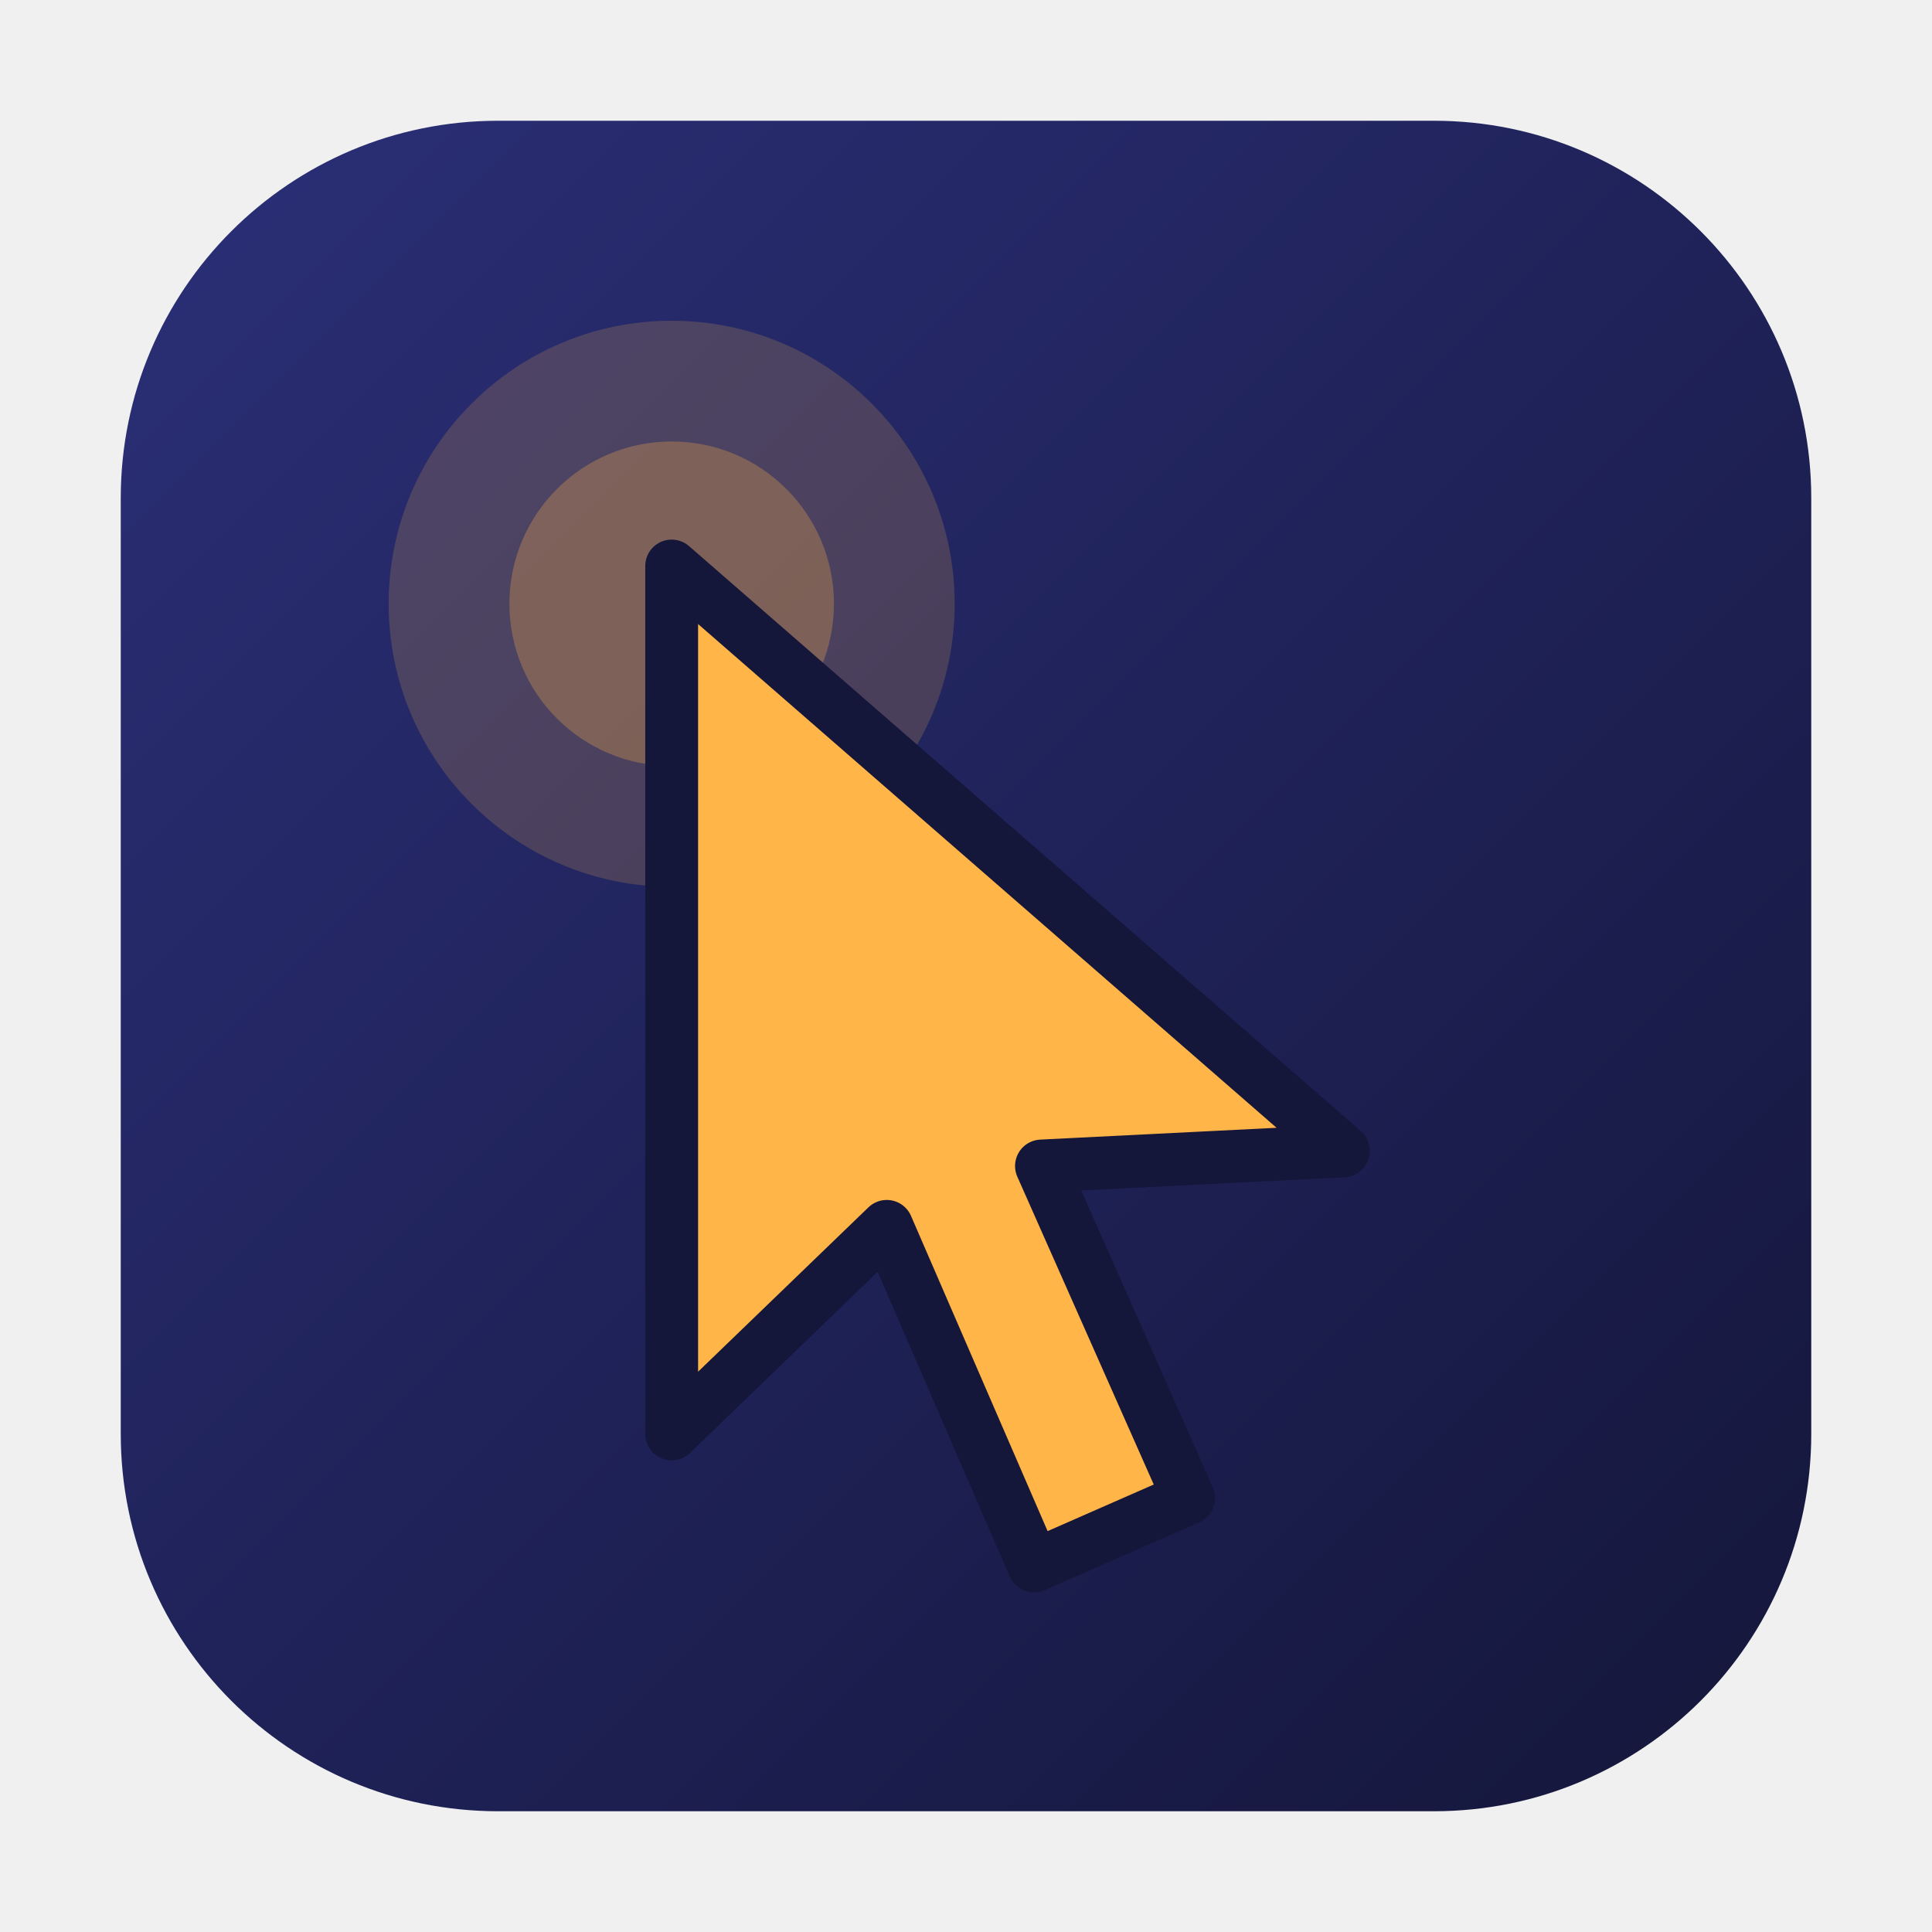
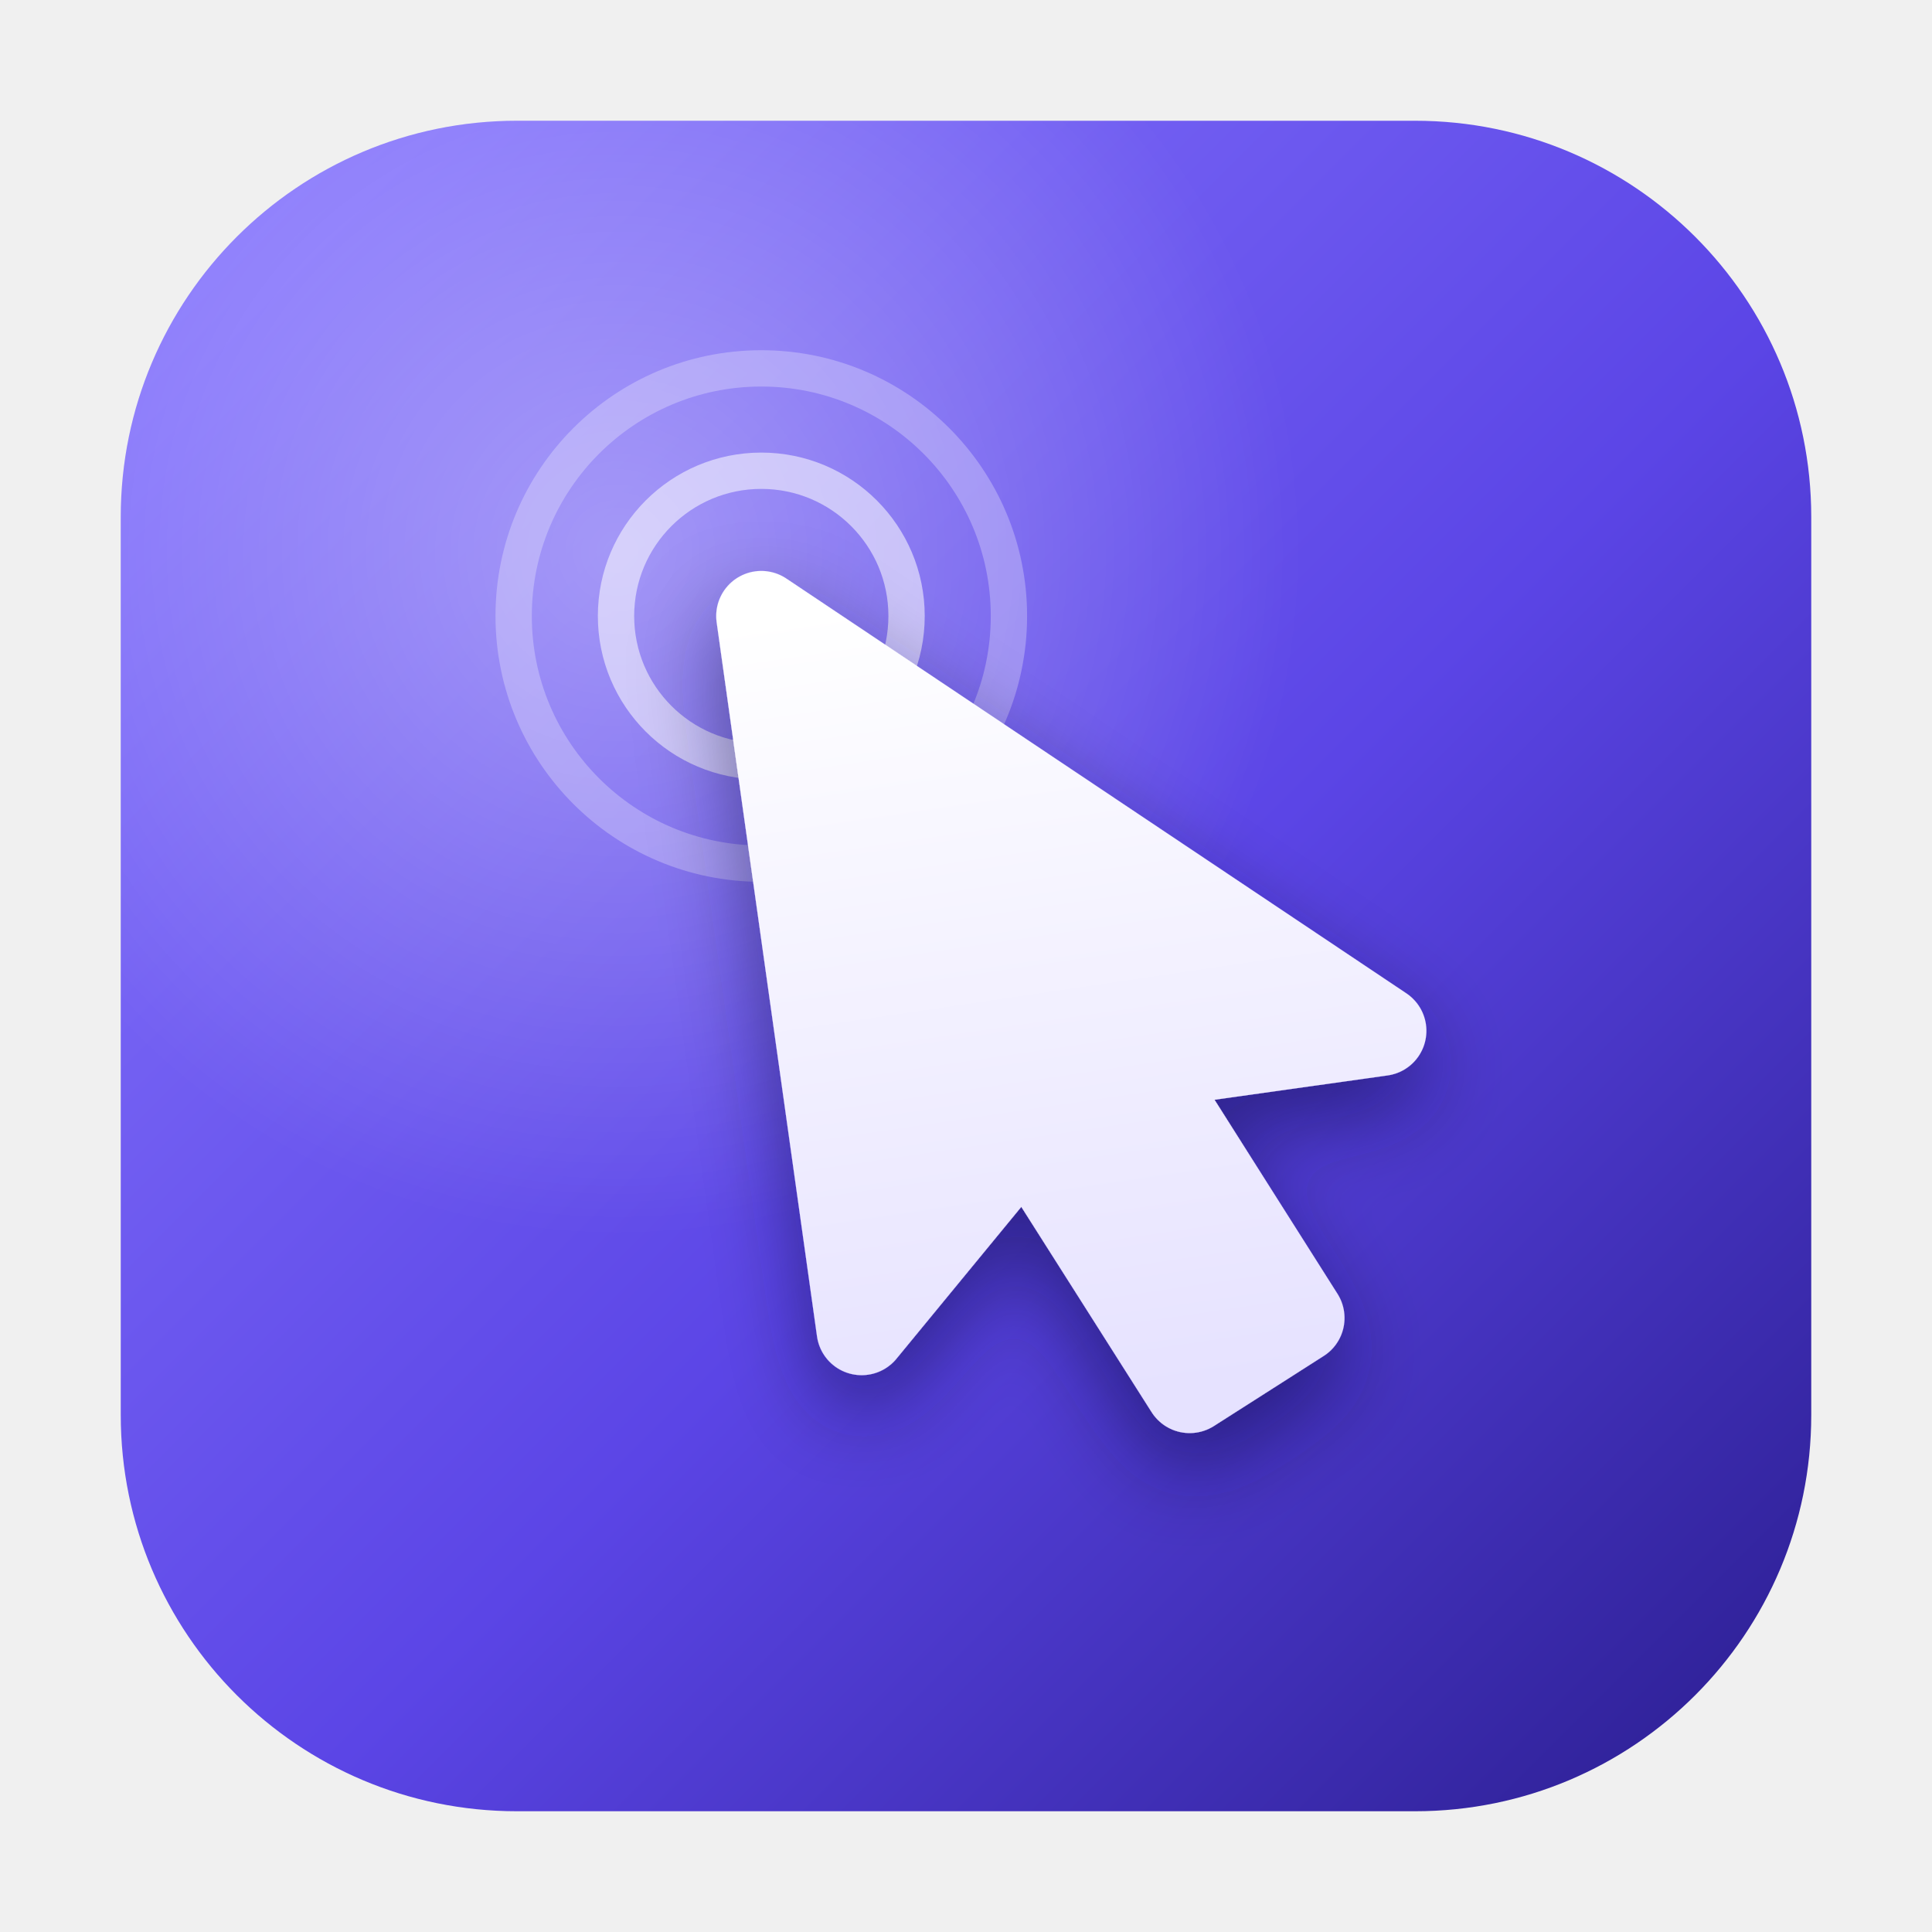
<svg xmlns="http://www.w3.org/2000/svg" viewBox="0 0 1024 1024">
  <defs>
-     <linearGradient id="bg" x1="0" y1="0" x2="1" y2="1">
-       <stop offset="0" stop-color="#2b2f77" />
-       <stop offset="1" stop-color="#14163a" />
+     <linearGradient id="vio" x1="0" y1="0" x2="1" y2="1">
+       <stop offset="0" stop-color="#8b7bff" />
+       <stop offset="0.55" stop-color="#5b45e6" />
+       <stop offset="1" stop-color="#2a1d8f" />
    </linearGradient>
+     <linearGradient id="white" x1="0" y1="0" x2="0" y2="1">
+       <stop offset="0" stop-color="#ffffff" />
+       <stop offset="1" stop-color="#e6e2ff" />
+     </linearGradient>
+     <filter id="sh" x="-30%" y="-30%" width="160%" height="160%">
+       <feDropShadow dx="0" dy="22" stdDeviation="26" flood-color="#0b0630" flood-opacity="0.45" />
+     </filter>
+     <radialGradient id="glow" cx="0.5" cy="0.5" r="0.5">
+       <stop offset="0" stop-color="#ffffff" stop-opacity="0.35" />
+       <stop offset="1" stop-color="#ffffff" stop-opacity="0" />
+     </radialGradient>
  </defs>
-   <rect x="64" y="64" width="896" height="896" rx="200" fill="url(#bg)" />
-   <circle cx="356" cy="320" r="150" fill="#ffb547" opacity="0.18" />
-   <circle cx="356" cy="320" r="86" fill="#ffb547" opacity="0.28" />
-   <path d="M356 300 L356 760 L470 650 L548 830 L630 794 L552 618 L712 610 Z" fill="#ffb547" stroke="#14163a" stroke-width="28" stroke-linejoin="round" />
+   <clipPath id="r">
+     <rect x="64" y="64" width="896" height="896" rx="210" />
+   </clipPath>
+   <g clip-path="url(#r)">
+     <g transform="translate(64 64) scale(0.875)">
+       <rect width="1024" height="1024" fill="url(#vio)" />
+       <circle cx="300" cy="260" r="420" fill="url(#glow)" />
+       <circle cx="388" cy="300" r="150" fill="none" stroke="#ffffff" stroke-width="22" opacity="0.28" />
+       <circle cx="388" cy="300" r="88" fill="none" stroke="#ffffff" stroke-width="22" opacity="0.55" />
+       <g filter="url(#sh)">
+         <g transform="translate(388 300) scale(0.78) rotate(-8)">
+           <path d="M0 0 L0 560 L148 424 L246 640 L338 598 L242 386 L432 386 Z" fill="url(#white)" stroke="url(#white)" stroke-width="70" stroke-linejoin="round" />
+         </g>
+       </g>
+     </g>
+   </g>
</svg>
